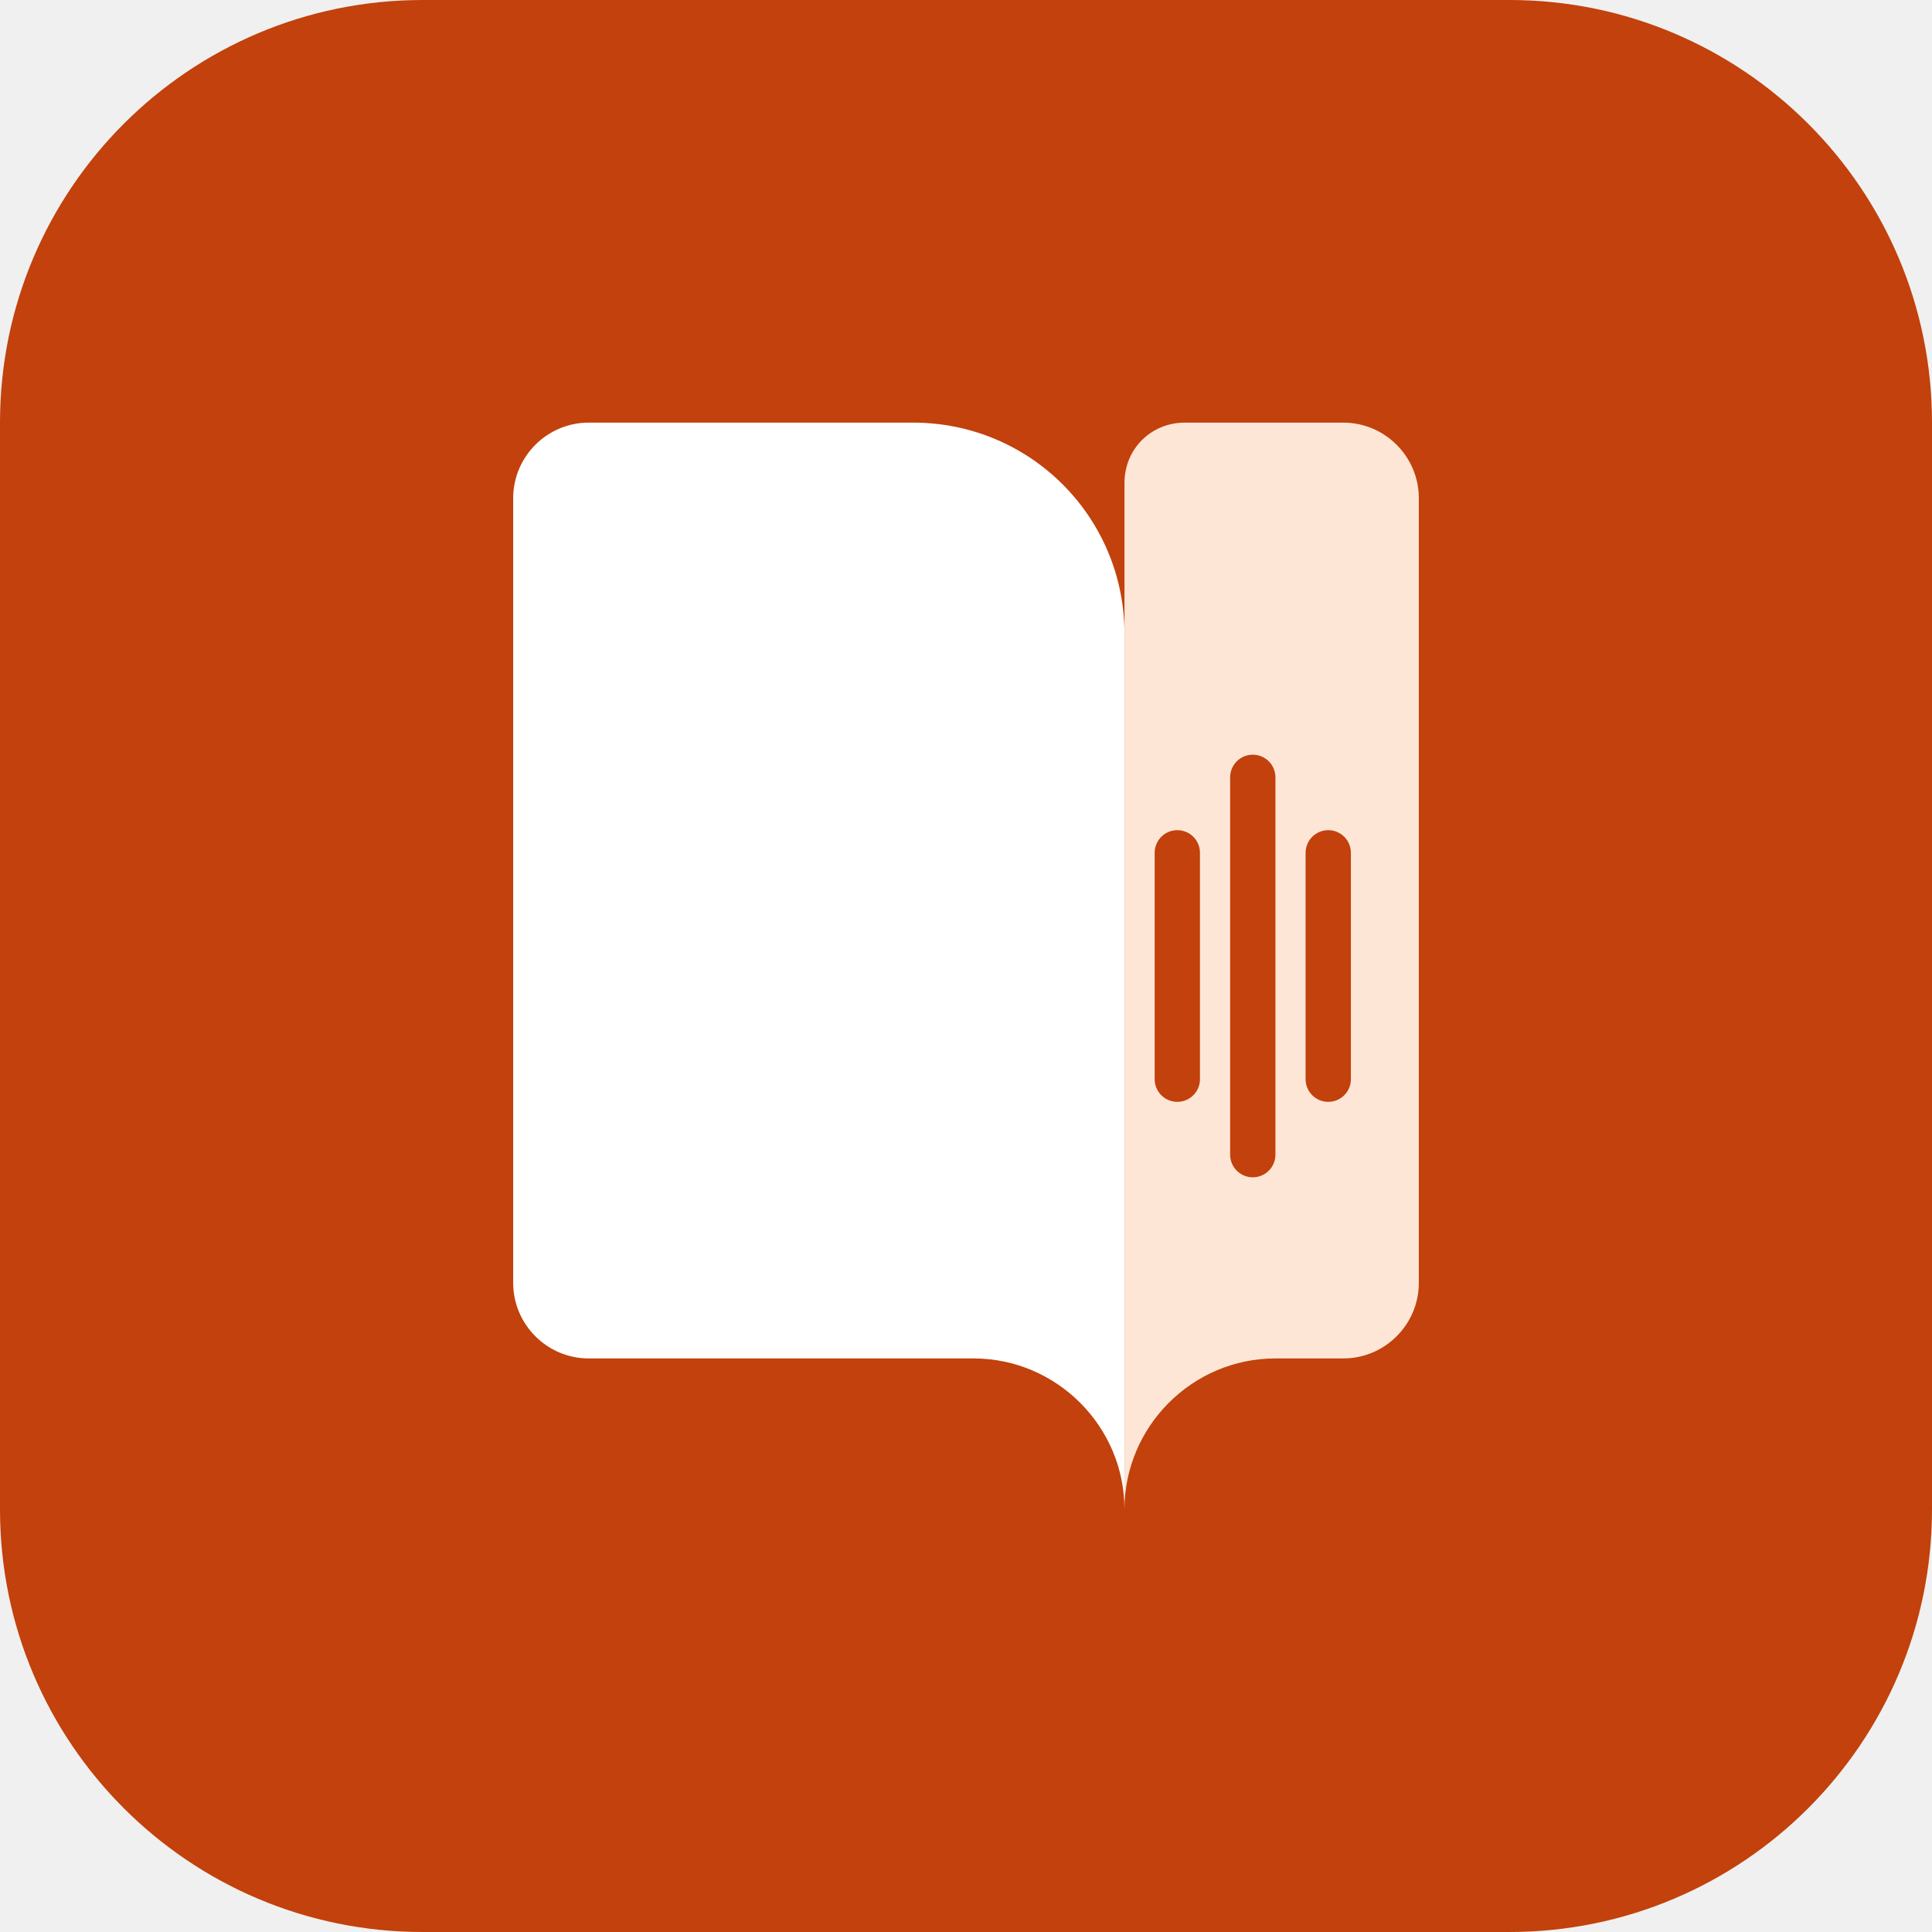
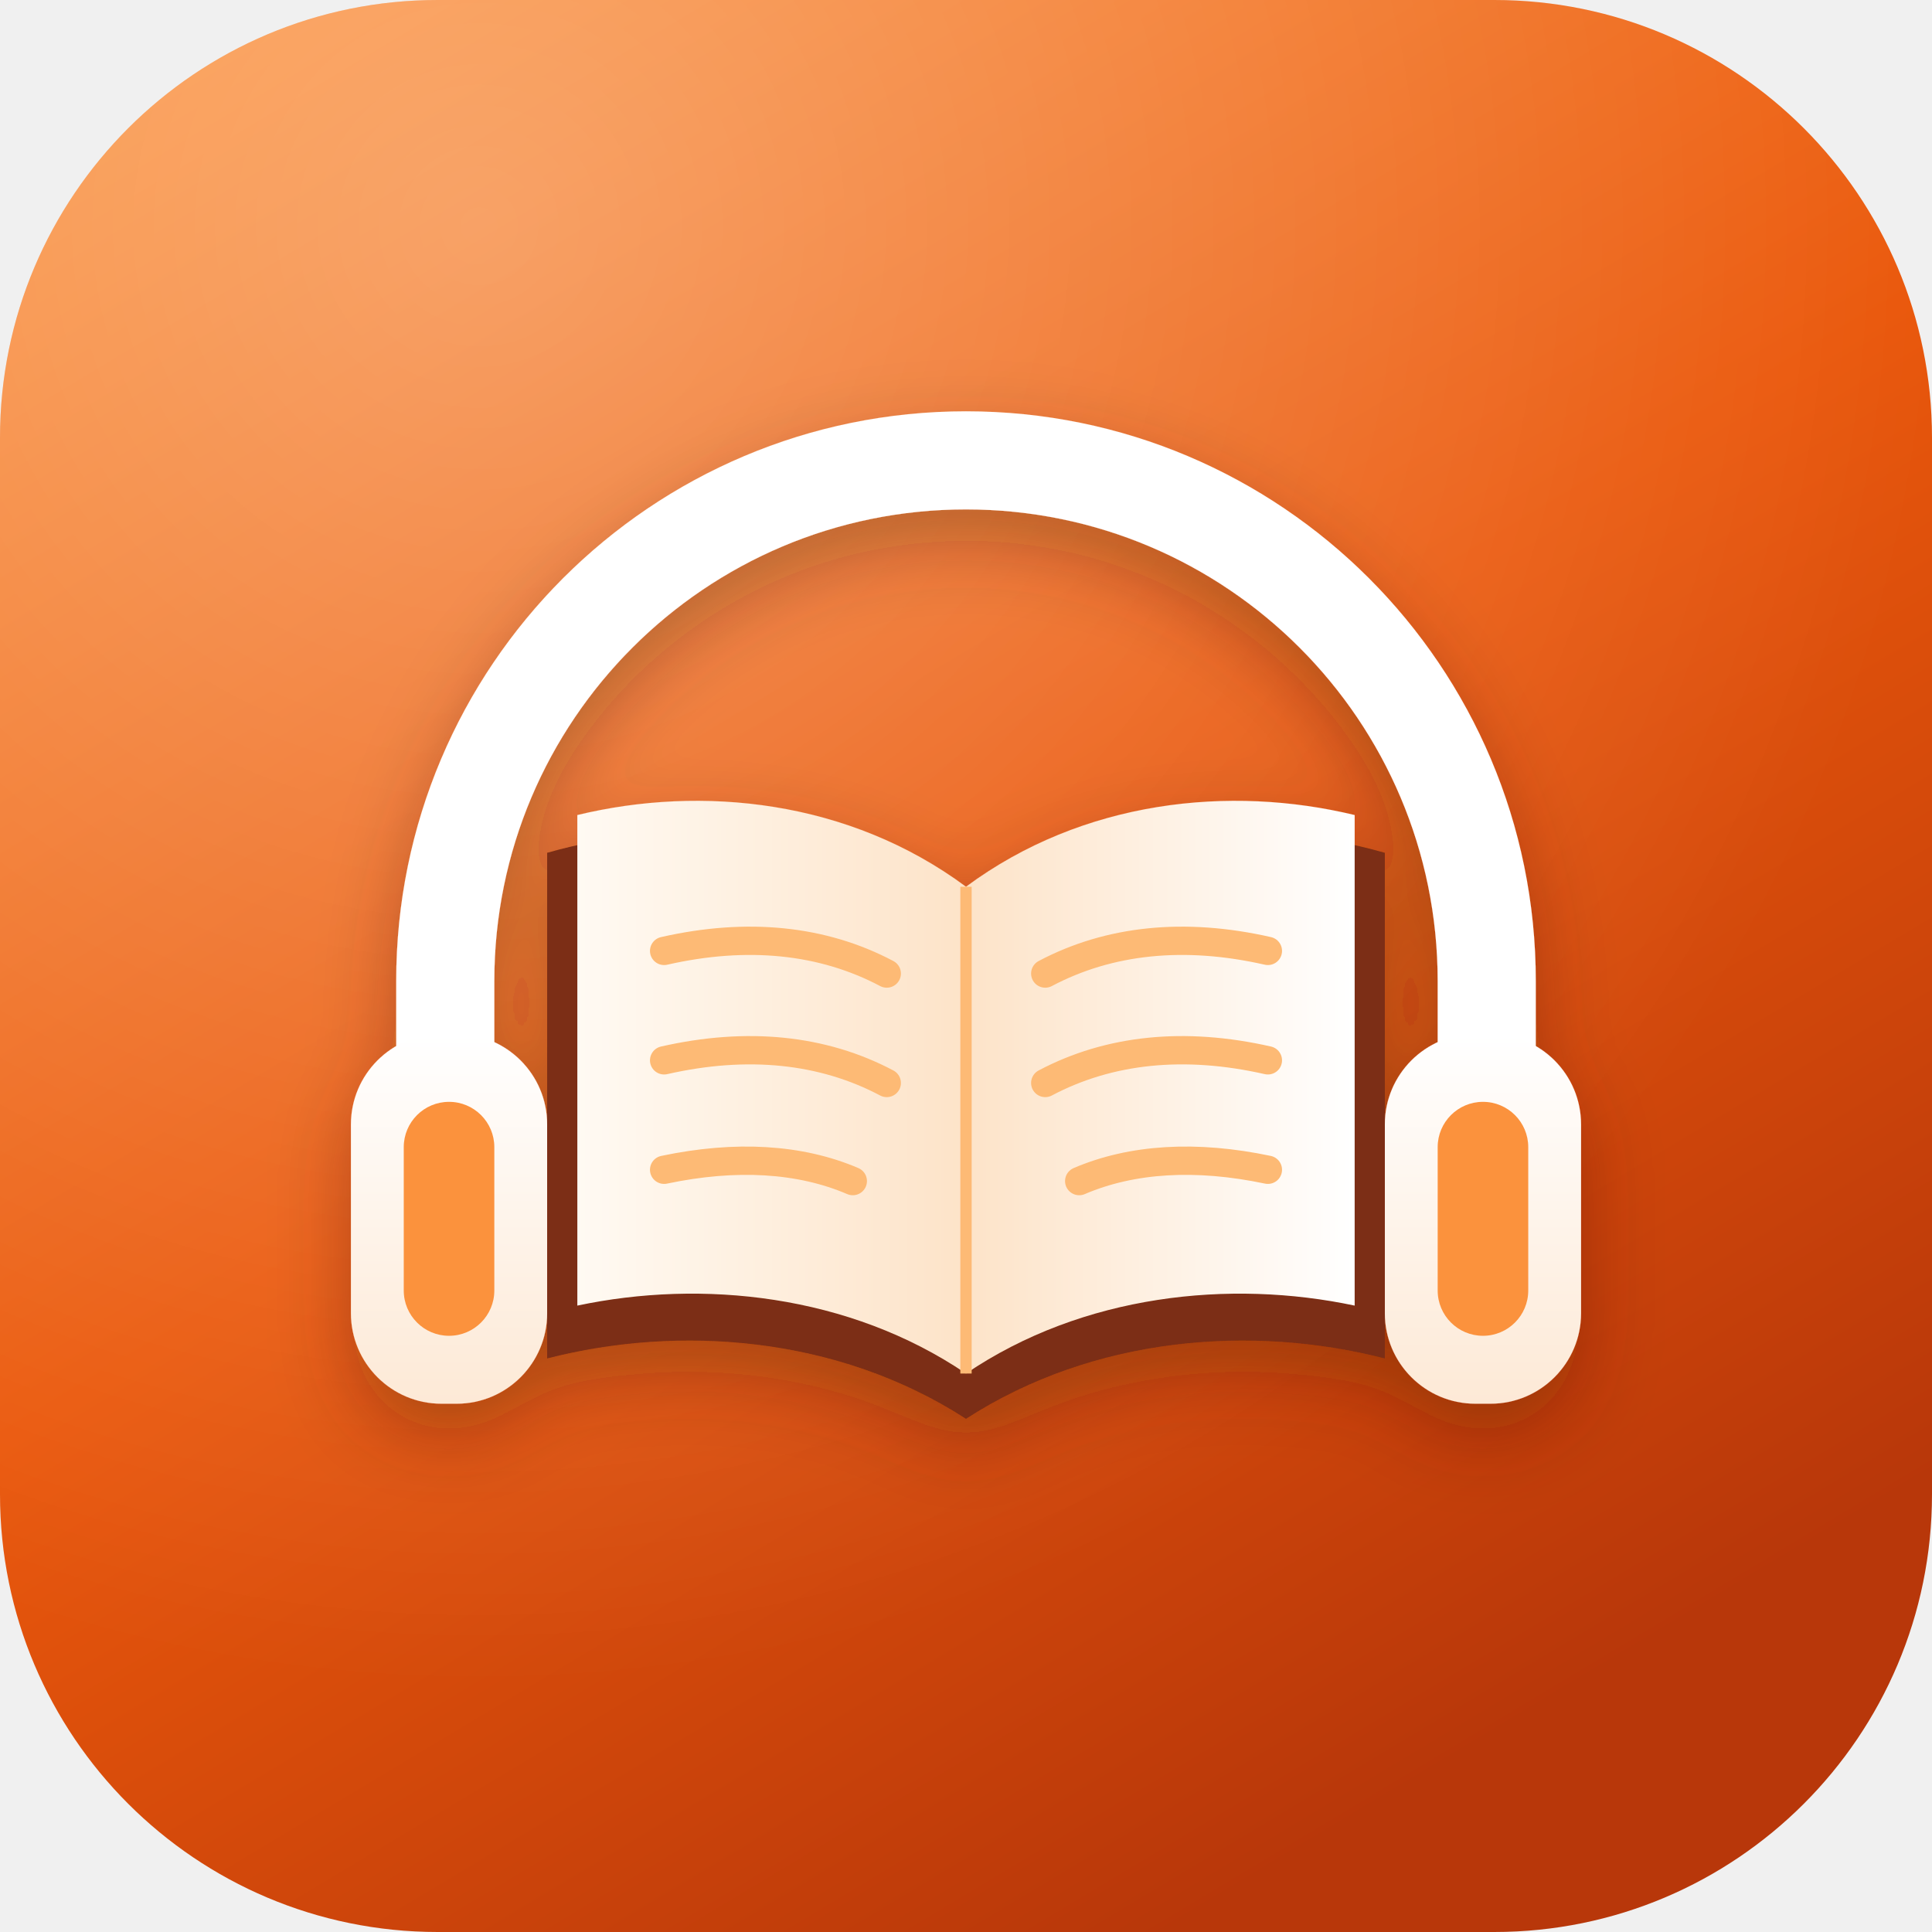
- <svg xmlns="http://www.w3.org/2000/svg" viewBox="0 0 512 512">
-   <rect width="512" height="512" rx="112" fill="#c2410c" />
-   <path d="M136 132c0-11 9-20 20-20h86c31 0 56 25 56 56v232c0-22-18-40-40-40h-102c-11 0-20-9-20-20Z" fill="#fff" />
-   <path d="M376 132c0-11-9-20-20-20h-42c-9 0-16 7-16 16v272c0-22 18-40 40-40h18c11 0 20-9 20-20Z" fill="#fde6d6" />
-   <path d="M332 206v100M352 226v60M312 226v60" stroke="#c2410c" stroke-width="12" stroke-linecap="round" />
+ <svg xmlns="http://www.w3.org/2000/svg" viewBox="0 0 1024 1024">
+   <defs>
+     <linearGradient id="bg" x1="0" y1="0" x2="0.6" y2="1">
+       <stop offset="0" stop-color="#fb923c" />
+       <stop offset="0.55" stop-color="#ea580c" />
+       <stop offset="1" stop-color="#b8370a" />
+     </linearGradient>
+     <radialGradient id="glow" cx="0.25" cy="0.12" r="0.75">
+       <stop offset="0" stop-color="#fff" stop-opacity="0.28" />
+       <stop offset="1" stop-color="#fff" stop-opacity="0" />
+     </radialGradient>
+     <linearGradient id="pageL" x1="0" y1="0" x2="1" y2="0">
+       <stop offset="0" stop-color="#fffaf3" />
+       <stop offset="1" stop-color="#fde3c8" />
+     </linearGradient>
+     <linearGradient id="pageR" x1="1" y1="0" x2="0" y2="0">
+       <stop offset="0" stop-color="#ffffff" />
+       <stop offset="1" stop-color="#fde3c8" />
+     </linearGradient>
+     <linearGradient id="cup" x1="0" y1="0" x2="0" y2="1">
+       <stop offset="0" stop-color="#ffffff" />
+       <stop offset="1" stop-color="#fde9d6" />
+     </linearGradient>
+     <filter id="shadow" x="-30%" y="-30%" width="160%" height="170%">
+       <feDropShadow dx="0" dy="16" stdDeviation="20" flood-color="#431407" flood-opacity="0.33" />
+     </filter>
+     <clipPath id="r">
+       <rect width="1024" height="1024" rx="232" />
+     </clipPath>
+   </defs>
+   <g clip-path="url(#r)">
+     <rect width="1024" height="1024" fill="url(#bg)" />
+     <rect width="1024" height="1024" fill="url(#glow)" />
+     <g filter="url(#shadow)">
+       <path d="M236 600 V520 A276 276 0 0 1 788 520 V600" stroke="#fff" stroke-width="52" stroke-linecap="round" fill="none" />
+       <path d="M512 486 C444 438 360 432 290 452 V720 C360 702 444 708 512 752 C580 708 664 702 734 720 V452 C664 432 580 438 512 486 Z" fill="#7c2d12" />
+       <path d="M512 470 C450 424 372 416 306 432 V692 C372 678 450 686 512 728 Z" fill="url(#pageL)" />
+       <path d="M512 470 C574 424 652 416 718 432 V692 C652 678 574 686 512 728 Z" fill="url(#pageR)" />
+       <path d="M512 470 V728" stroke="#fdba74" stroke-width="6" />
+       <g stroke="#fdba74" stroke-width="15" stroke-linecap="round" fill="none">
+         <path d="M352 504 C396 494 436 498 470 516" />
+         <path d="M352 562 C396 552 436 556 470 574" />
+         <path d="M352 620 C390 612 424 614 452 626" />
+         <path d="M554 516 C588 498 628 494 672 504" />
+         <path d="M554 574 C588 556 628 552 672 562" />
+         <path d="M572 626 C600 614 634 612 672 620" />
+       </g>
+       <rect x="186" y="548" width="104" height="196" rx="48" fill="url(#cup)" />
+       <rect x="734" y="548" width="104" height="196" rx="48" fill="url(#cup)" />
+       <rect x="214" y="584" width="48" height="124" rx="24" fill="#fb923c" />
+       <rect x="762" y="584" width="48" height="124" rx="24" fill="#fb923c" />
+     </g>
+   </g>
</svg>
